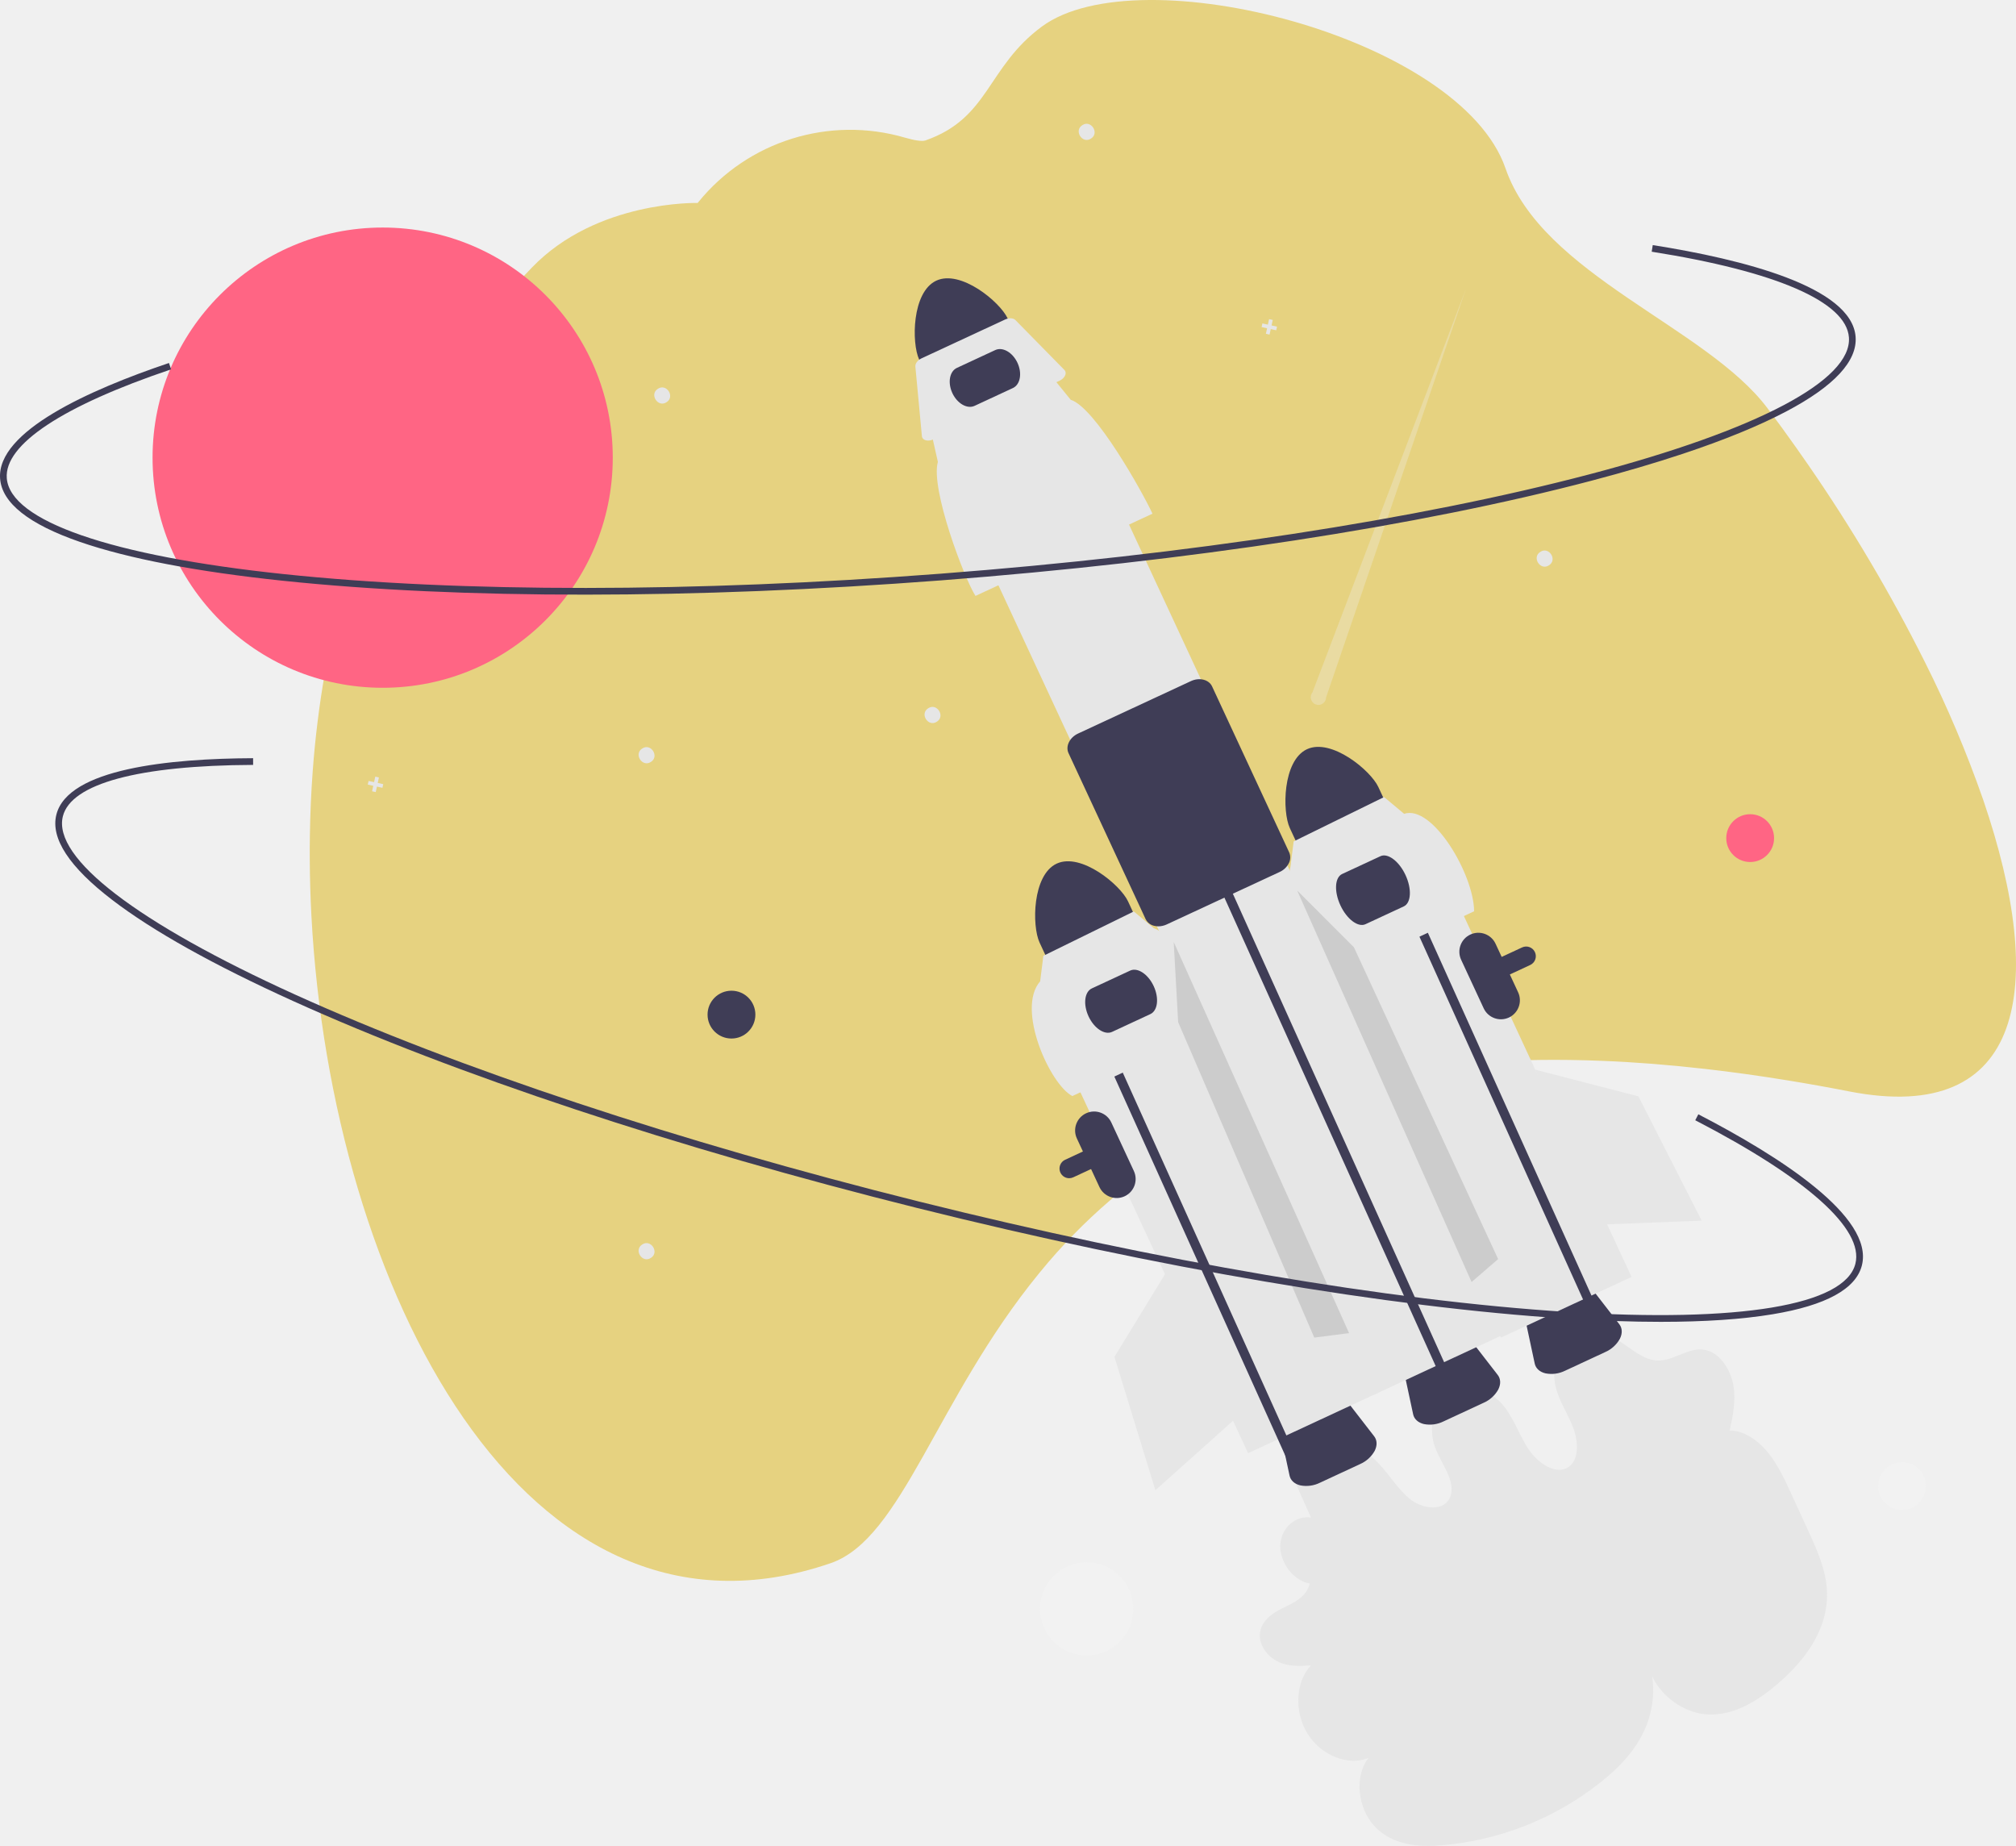
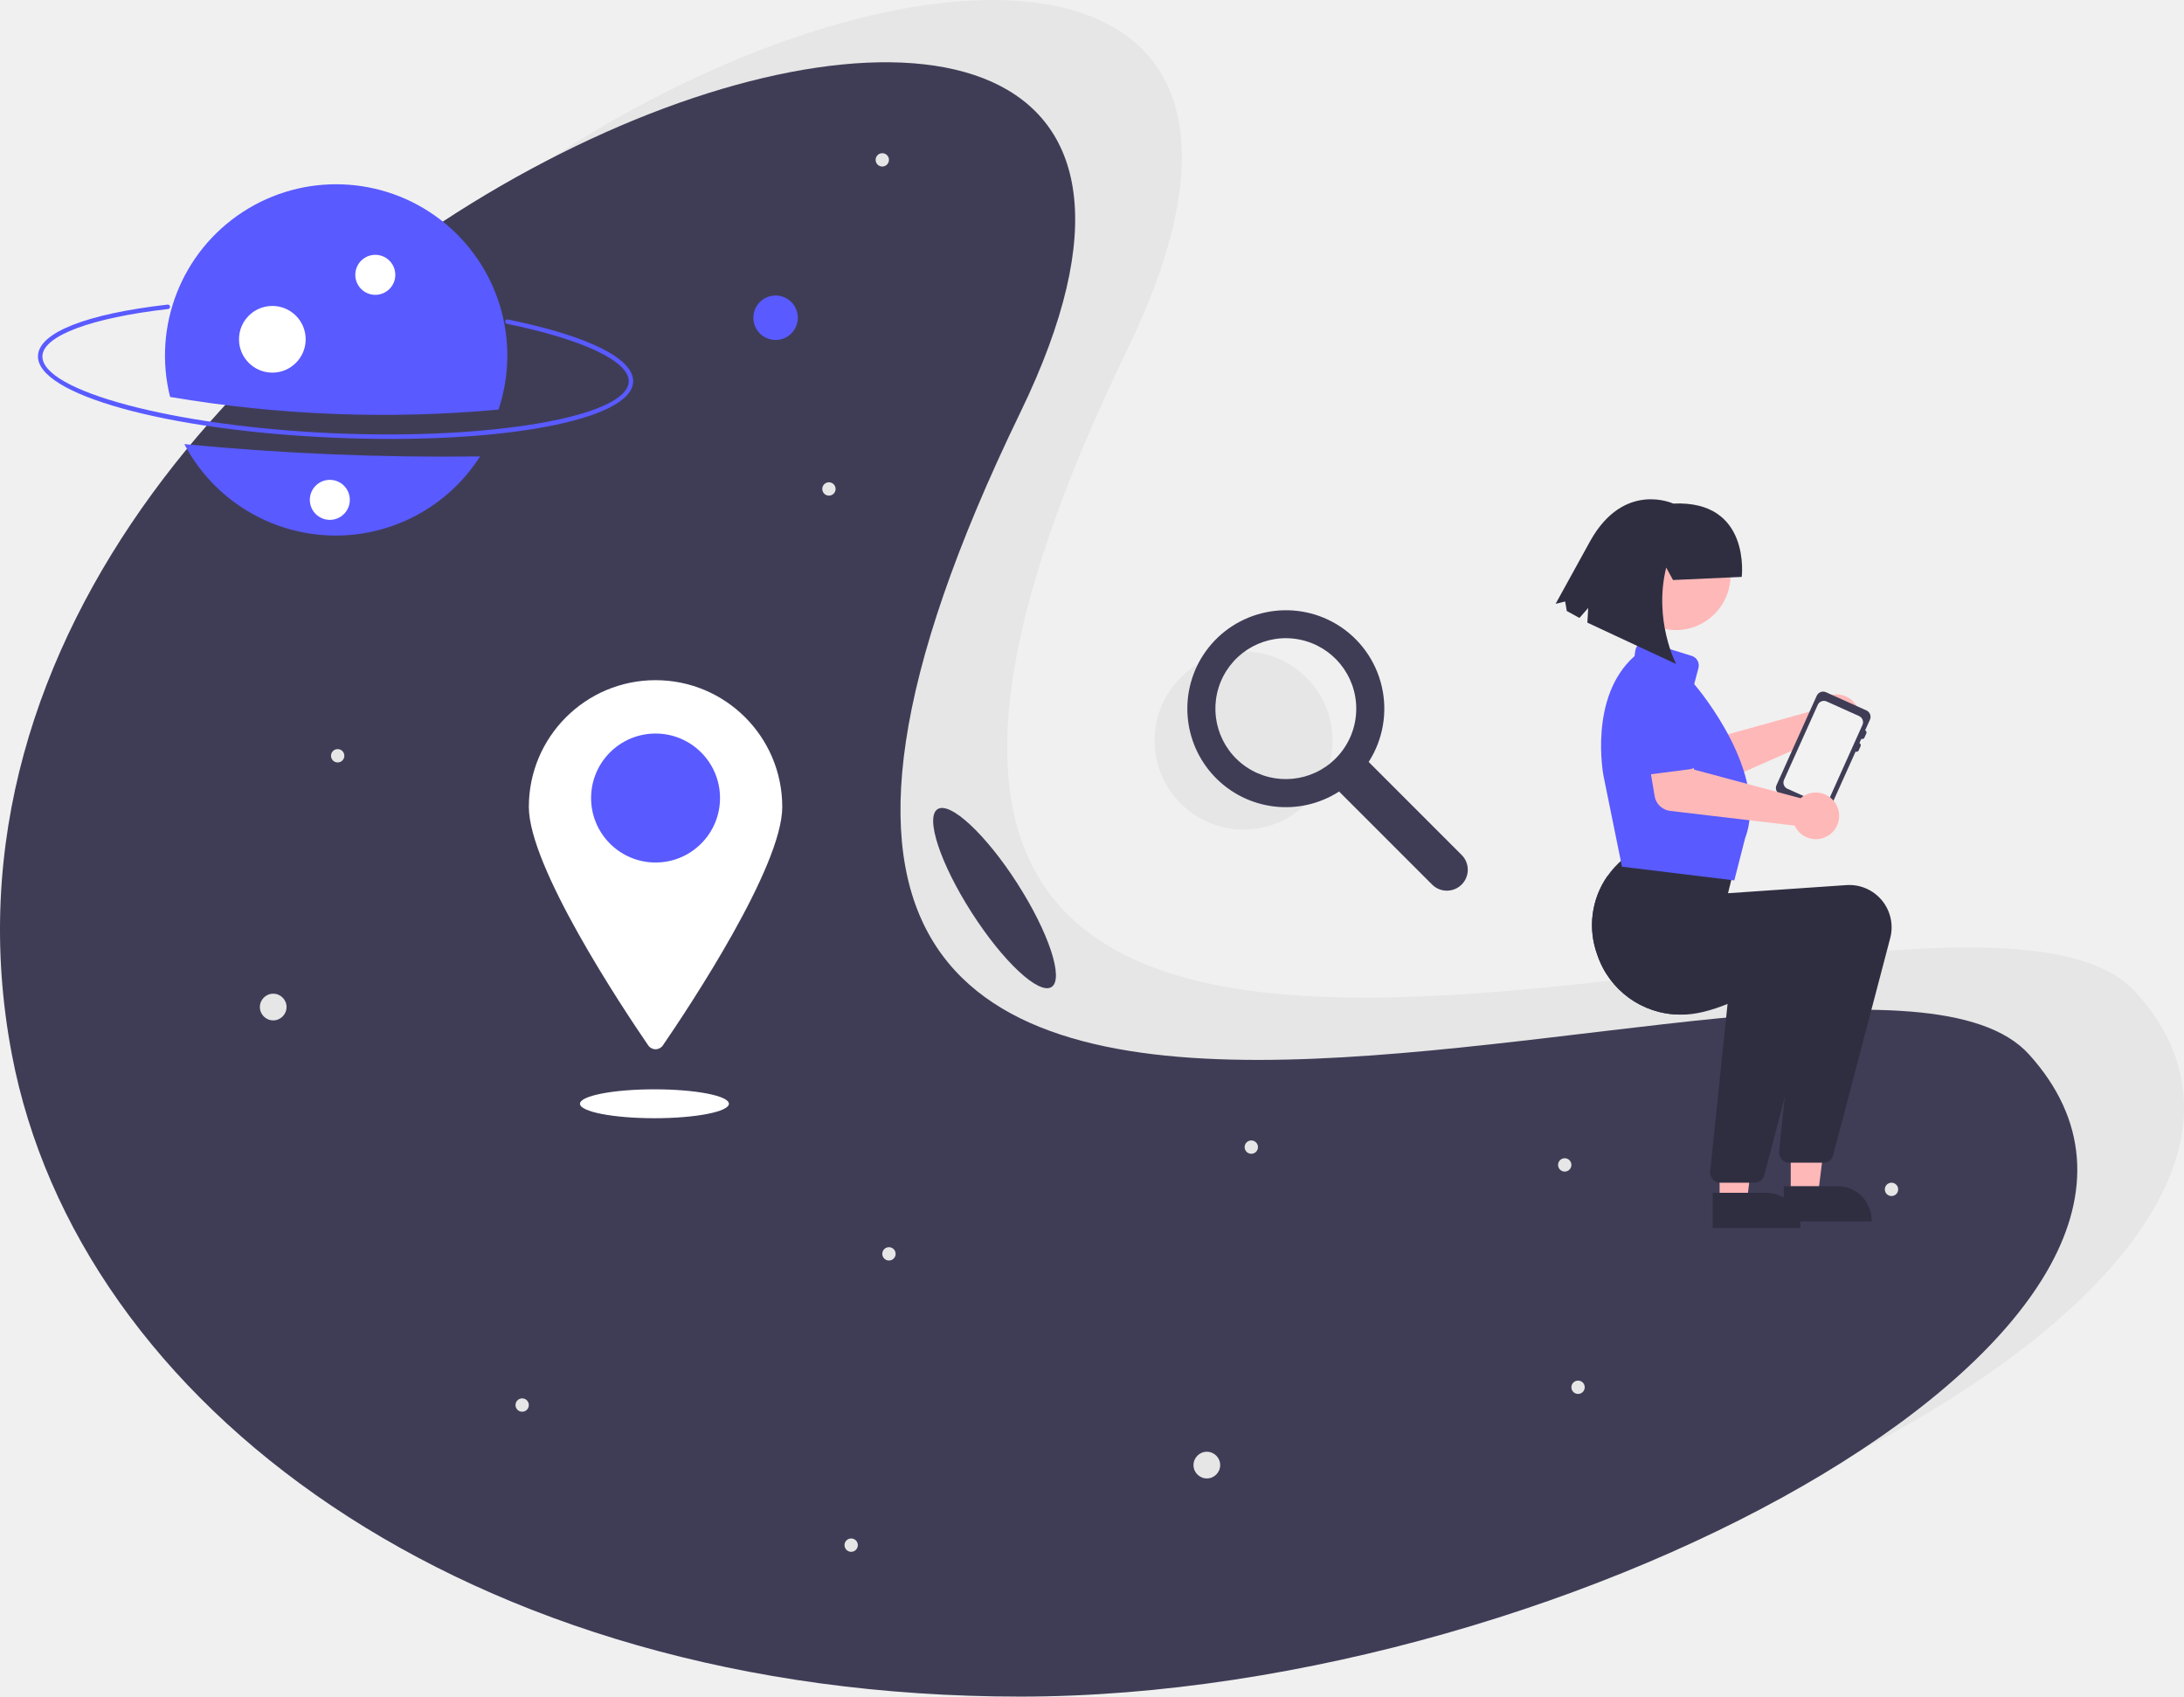
- <svg xmlns="http://www.w3.org/2000/svg" data-name="Layer 1" width="902.419" height="826.207" viewBox="0 0 902.419 826.207">
-   <path d="M726.95,696.708l8.672,19.444c-7.049-1.122-13.604,4.898-13.751,12.629s6.14,15.774,13.189,16.873c-1.347,6.002-7.161,8.649-12.207,11.075s-10.485,6.45-10.11,12.845c.301,5.135,4.548,9.669,9.058,11.492s9.241,1.543,13.809,1.237c-6.921,7.24-7.596,20.848-1.517,30.611s18.217,14.569,27.305,10.811c-6.422,7.989-5.027,22.618,2.943,30.862,8.034,8.311,19.678,9.115,29.857,8.24a132.238,132.238,0,0,0,71.007-28.14c7.782-6.183,15.05-13.456,19.49-22.941s5.747-21.496,1.612-32.29c1.115,13.522,14.65,24.203,26.826,24.8s22.807-6.261,31.841-14.081c12.014-10.4,23.137-24.979,21.488-42.967-.816-8.905-4.706-17.469-8.521-25.765l-7.396-16.083c-2.986-6.493-6.039-13.095-10.533-18.544s-10.731-9.667-16.973-9.626c1.427-6.52,2.861-13.283,1.665-20.211s-5.776-14.101-12.004-15.723c-7.927-2.065-14.645,5.25-22.616,4.561-7.671-.664-14.01-8.362-21.459-11.412a17.178,17.178,0,0,0-18.537,3.206c-4.722,4.61-6.69,12.398-4.996,19.767,1.484,6.455,5.435,12.149,7.832,18.375s2.77,14.231-1.835,17.631c-5.557,4.103-14.014-1.48-18.356-8.235s-6.834-14.933-12.324-20.614c-6.479-6.705-16.621-8.276-23.293-3.608s-9.222,15.119-5.859,24.004c2.75,7.264,9.049,14.614,6.864,21.454-2.309,7.23-12.413,6.314-18.507,1.205s-10.141-12.806-16.161-18.03c-6.114-5.306-14.098-7.63-21.107-6.146a21.731,21.731,0,0,0-15.573,13.915" transform="translate(-148.7907 -36.89661)" fill="#e6e6e6" />
-   <path d="M867.347,642.066l-17.993,8.36a13.812,13.812,0,0,1-8.734,1.177c-2.612-.618-4.377-2.215-4.841-4.383l-4.187-19.554c-.79-3.689,2.265-8.053,7.264-10.376l9.937-4.617c4.999-2.323,10.305-1.843,12.614,1.14l12.244,15.81c1.358,1.753,1.44,4.132.228,6.527A13.812,13.812,0,0,1,867.347,642.066Z" transform="translate(-148.7907 -36.89661)" fill="#3f3d56" />
-   <path d="M309.43,280.659A353.998,353.998,0,0,1,386.932,156.602c29.006-30.112,74.15-28.861,74.15-28.861l.258-.32A87.58,87.58,0,0,1,553.893,98.509c4.304,1.235,7.615,1.783,9.189,1.232,28.707-10.047,27.358-32.724,52.126-50.993,43.367-31.987,187.211,4.654,207.494,63.514,16.439,47.705,89.82,70.827,117.236,107.317q6.431,8.559,12.618,17.316,2.901,4.068,5.737,8.198a730.428,730.428,0,0,1,52.147,88.155,514.113,514.113,0,0,1,26.101,61.684c28.591,83.582,18.814,145.855-60.021,130.47q-13.998-2.739-27.324-4.901-19.296-3.149-37.246-5.176-24.172-2.749-45.994-3.602-7.337-.295-14.405-.396c-69.67-.966-121.349,12.146-160.719,32.502q-10.011,5.163-18.973,10.923a236.054,236.054,0,0,0-26.08,19.319,254.898,254.898,0,0,0-31.422,32.197l-.522.639c-46.048,56.326-61.203,118.682-93.235,129.661C383.674,783.51,297.074,613.35,288.193,446.896q-.673-12.582-.743-25.091-.042-5.592.055-11.154c.141-9.673.567-19.285,1.281-28.78q.4-5.445.928-10.833c.388-3.873.81-7.724,1.298-11.55C294.495,331.442,300.589,304.758,309.43,280.659Z" transform="translate(-148.7907 -36.89661)" fill="#e6d280" />
-   <path d="M733.834,372.24c-10.935,5.091-11.115,27.895-7.686,35.284l6.214,13.374,39.609-18.403-6.214-13.374C762.321,381.735,744.777,367.166,733.834,372.24Z" transform="translate(-148.7907 -36.89661)" fill="#3f3d56" />
-   <path d="M627.393,564.256a4.333,4.333,0,0,1-4.07-5.819,4.3,4.3,0,0,1,2.243-2.44L830.12,460.958a4.33,4.33,0,0,1,5.752,2.102,4.336,4.336,0,0,1-2.103,5.752h-0L629.215,563.85A4.306,4.306,0,0,1,627.393,564.256Z" transform="translate(-148.7907 -36.89661)" fill="#3f3d56" />
-   <rect x="771.788" y="414.474" width="64.474" height="217.68" transform="translate(-294.4339 350.6066) rotate(-24.9202)" fill="#e6e6e6" />
-   <path d="M567.905,162.514c-10.935,5.091-11.115,27.895-7.686,35.284l6.214,13.374,39.609-18.403L599.827,179.395C596.392,172.009,578.848,157.44,567.905,162.514Z" transform="translate(-148.7907 -36.89661)" fill="#3f3d56" />
-   <path d="M812.919,664.761l-17.993,8.36a13.812,13.812,0,0,1-8.734,1.177c-2.612-.618-4.377-2.215-4.841-4.383l-4.187-19.554c-.79-3.689,2.265-8.053,7.264-10.376l9.937-4.617c4.999-2.323,10.305-1.843,12.614,1.14L819.224,652.319c1.358,1.753,1.44,4.132.228,6.527A13.812,13.812,0,0,1,812.919,664.761Z" transform="translate(-148.7907 -36.89661)" fill="#3f3d56" />
-   <path d="M757.601,692.207,739.608,700.566a13.812,13.812,0,0,1-8.734,1.177c-2.612-.618-4.377-2.215-4.841-4.383l-4.187-19.554c-.79-3.689,2.265-8.053,7.264-10.376l9.937-4.617c4.999-2.323,10.305-1.843,12.614,1.14l12.244,15.81c1.358,1.753,1.44,4.132.228,6.527A13.812,13.812,0,0,1,757.601,692.207Z" transform="translate(-148.7907 -36.89661)" fill="#3f3d56" />
-   <rect x="668.302" y="227.978" width="64.474" height="440.016" transform="translate(-272.3289 299.9887) rotate(-24.9202)" fill="#e6e6e6" />
-   <polyline points="548.951 403.691 542.39 389.254 546.167 387.512 552.708 401.903 647.423 611.909 643.65 613.662" fill="#3f3d56" />
-   <polyline points="622.951 391.691 616.39 377.254 620.167 375.512 626.708 389.903 721.423 599.909 717.65 601.662" fill="#3f3d56" />
-   <path d="M664.671,266.814l-79.226,36.809c-5.044-7.847-20.249-48.06-16.835-59.991l-2.563-11.378,54.703-25.416,7.322,9.007C638.942,219.18,660.102,256.951,664.671,266.814Z" transform="translate(-148.7907 -36.89661)" fill="#e6e6e6" />
-   <path d="M623.037,207.325l-56.451,26.228c-2.084.968-4.303.612-4.956-.795a1.952,1.952,0,0,1-.172-.643l-2.922-31.168c-.125-1.335,1.017-2.847,2.761-3.658L598.734,179.896c1.744-.81,3.637-.708,4.576.249l21.936,22.334c1.122,1.142.513,3.098-1.361,4.367A6.081,6.081,0,0,1,623.037,207.325Z" transform="translate(-148.7907 -36.89661)" fill="#e6e6e6" />
-   <path d="M667.313,451.514a7.626,7.626,0,0,1-1.814-.214,5.604,5.604,0,0,1-3.896-3.025L627.09,373.992c-1.428-3.075.489-7.008,4.274-8.767l50.536-23.48c3.786-1.76,8.027-.688,9.457,2.387l34.513,74.283a5.603,5.603,0,0,1-.201,4.929,8.506,8.506,0,0,1-4.074,3.838l-50.536,23.479A8.92,8.92,0,0,1,667.313,451.514Z" transform="translate(-148.7907 -36.89661)" fill="#3f3d56" />
-   <rect x="658.612" y="466.208" width="64.474" height="217.68" transform="translate(-326.7693 307.736) rotate(-24.9202)" fill="#e6e6e6" />
-   <path d="M602.189,210.581l-17.147,7.967c-3.309,1.537-7.773-1.024-9.95-5.71s-1.256-9.749,2.053-11.286l17.147-7.967c3.309-1.537,7.773,1.024,9.95,5.71S605.498,209.044,602.189,210.581Z" transform="translate(-148.7907 -36.89661)" fill="#3f3d56" />
-   <path d="M621.799,423.444c-10.935,5.091-11.115,27.895-7.686,35.284l6.214,13.374,39.609-18.403L653.722,440.324C650.287,432.939,632.742,418.37,621.799,423.444Z" transform="translate(-148.7907 -36.89661)" fill="#3f3d56" />
-   <path d="M440.152,377.925c-3.862,2.573-7.815-3.551-3.878-6.01C440.135,369.342,444.088,375.466,440.152,377.925Z" transform="translate(-148.7907 -36.89661)" fill="#e6e6e6" />
-   <path d="M842.152,289.925c-3.862,2.573-7.815-3.551-3.878-6.01C842.135,281.342,846.088,287.466,842.152,289.925Z" transform="translate(-148.7907 -36.89661)" fill="#e6e6e6" />
-   <path d="M568.152,359.925c-3.862,2.573-7.815-3.551-3.878-6.01C568.135,351.342,572.088,357.466,568.152,359.925Z" transform="translate(-148.7907 -36.89661)" fill="#e6e6e6" />
-   <path d="M440.152,599.925c-3.862,2.573-7.815-3.551-3.878-6.01C440.135,591.342,444.088,597.466,440.152,599.925Z" transform="translate(-148.7907 -36.89661)" fill="#e6e6e6" />
-   <path d="M637.152,98.925c-3.862,2.573-7.815-3.551-3.878-6.01C637.135,90.342,641.088,96.466,637.152,98.925Z" transform="translate(-148.7907 -36.89661)" fill="#e6e6e6" />
-   <path d="M447.152,216.925c-3.862,2.573-7.815-3.551-3.878-6.01C447.135,208.342,451.088,214.466,447.152,216.925Z" transform="translate(-148.7907 -36.89661)" fill="#e6e6e6" />
-   <polygon points="571.639 146.2 569.182 145.661 569.72 143.203 568.082 142.844 567.543 145.302 565.086 144.764 564.727 146.402 567.184 146.941 566.646 149.398 568.284 149.757 568.823 147.299 571.28 147.838 571.639 146.2" fill="#e6e6e6" />
-   <polygon points="171.542 350.978 169.085 350.439 169.623 347.982 167.985 347.623 167.446 350.08 164.988 349.542 164.629 351.18 167.087 351.719 166.549 354.177 168.187 354.535 168.726 352.078 171.183 352.616 171.542 350.978" fill="#e6e6e6" />
-   <path d="M824.22,492.333a8.51,8.51,0,0,1-11.29-4.127l-10.113-21.765a8.5,8.5,0,0,1,15.417-7.163l10.113,21.765A8.51,8.51,0,0,1,824.22,492.333Z" transform="translate(-148.7907 -36.89661)" fill="#3f3d56" />
-   <path d="M652.22,572.333a8.51,8.51,0,0,1-11.29-4.127l-10.113-21.765a8.5,8.5,0,0,1,15.417-7.163l10.113,21.765A8.51,8.51,0,0,1,652.22,572.333Z" transform="translate(-148.7907 -36.89661)" fill="#3f3d56" />
-   <path d="M808.642,444.778l-67.806,31.503c-4.317-6.716-17.331-41.133-14.409-51.344l1.434-11.423,40.486-19.863,8.971,7.505C789.959,396.883,808.539,428.205,808.642,444.778Z" transform="translate(-148.7907 -36.89661)" fill="#e6e6e6" />
-   <path d="M777.162,442.594l-17.147,7.967c-3.309,1.537-8.344-2.253-11.222-8.447s-2.528-12.487.781-14.024l17.147-7.967c3.309-1.537,8.344,2.253,11.222,8.447S780.471,441.056,777.162,442.594Z" transform="translate(-148.7907 -36.89661)" fill="#3f3d56" />
-   <polyline points="482.951 446.691 476.39 432.254 480.167 430.512 486.708 444.903 581.423 654.909 577.65 656.662" fill="#3f3d56" />
-   <path d="M696.607,495.981l-67.806,31.503c-10.003-5.165-25.291-38.961-14.409-51.344l1.434-11.423,40.486-19.863,8.971,7.505C674.587,455.214,692.697,487.541,696.607,495.981Z" transform="translate(-148.7907 -36.89661)" fill="#e6e6e6" />
-   <path d="M663.732,490.793l-17.147,7.967c-3.309,1.537-8.03-1.579-10.524-6.945s-1.83-10.985,1.479-12.522l17.147-7.967c3.309-1.537,8.03,1.579,10.524,6.945S667.041,489.256,663.732,490.793Z" transform="translate(-148.7907 -36.89661)" fill="#3f3d56" />
-   <circle cx="171.291" cy="204.845" r="103" fill="#ff6584" />
-   <path d="M742.396,349.021l62.593-182.809L736.258,346.832a3.442,3.442,0,1,0,6.138,2.188Z" transform="translate(-148.7907 -36.89661)" fill="#f0f0f0" opacity="0.3" />
-   <path d="M901.95,240.055q-18.38,6.108-40.751,12.001c-77.145,20.311-180.55,36.154-291.166,44.613-110.615,8.458-215.227,8.519-294.563.174-38.647-4.066-69.215-9.913-90.854-17.381-22.909-7.905-34.947-17.432-35.78-28.314-1.621-21.2,40.213-39.859,75.592-51.778l.958,2.843C176.801,218.581,150.678,235.879,151.828,250.919c1.464,19.156,46.644,34.806,123.955,42.94,79.162,8.327,183.581,8.263,294.021-.181,110.44-8.445,213.655-24.257,290.63-44.523,75.174-19.791,117.45-42.129,115.986-61.285-1.216-15.905-32.567-29.51-88.278-38.312l.468-2.963c40.48,6.396,89.093,18.708,90.801,41.047.832,10.882-9.618,22.127-31.059,33.424C936.131,227.503,920.601,233.856,901.95,240.055Z" transform="translate(-148.7907 -36.89661)" fill="#3f3d56" />
-   <circle cx="783.425" cy="375.136" r="10.702" fill="#ff6584" />
-   <circle cx="851.425" cy="665.136" r="10.702" fill="#f2f2f2" />
-   <circle cx="486.425" cy="720.136" r="20.866" fill="#f2f2f2" />
-   <circle cx="327.425" cy="454.136" r="10.702" fill="#3f3d56" />
-   <polygon points="687.226 478.768 733.402 490.721 761.723 546.349 713.843 548.227 687.226 478.768" fill="#e6e6e6" />
-   <polygon points="580.645 398.574 606.059 424.002 670.606 563.557 658.722 573.824 580.645 398.574" fill="#ccc" />
-   <polygon points="525.386 421.624 527.38 457.52 588.304 598.694 603.88 596.688 525.386 421.624" fill="#ccc" />
-   <polygon points="523.723 566.637 498.854 607.339 517.187 667.008 552.9 635.061 523.723 566.637" fill="#e6e6e6" />
-   <path d="M892.195,628.544q-19.368,0-42.457-1.464c-79.614-5.056-182.738-22.633-290.376-49.492-107.638-26.859-206.93-59.794-279.585-92.734-35.393-16.047-62.556-31.236-80.735-45.147-19.247-14.727-27.666-27.564-25.024-38.153,5.148-20.629,50.731-25.142,88.064-25.295l.013,3c-51.268.21-81.514,8.387-85.166,23.022-4.652,18.64,33.287,47.741,104.087,79.841,72.496,32.868,171.605,65.739,279.073,92.557,107.467,26.816,210.401,44.363,289.84,49.408,77.579,4.928,124.743-2.938,129.395-21.578,3.862-15.477-21.598-38.275-71.689-64.198l1.379-2.664c36.397,18.836,78.646,45.852,73.222,67.589C979.592,613.823,966.13,621.199,942.22,625.157,928.59,627.413,911.85,628.544,892.195,628.544Z" transform="translate(-148.7907 -36.89661)" fill="#3f3d56" />
+ <svg xmlns="http://www.w3.org/2000/svg" data-name="Layer 1" width="982.487" height="763.014" viewBox="0 0 982.487 763.014">
+   <circle cx="559.433" cy="333.061" r="40.03" fill="#e6e6e6" />
+   <path d="M766.295,452.995l-41.832-41.832a44.307,44.307,0,0,0-14.426-61.926,44.458,44.458,0,0,0-58.914,12.238,44.307,44.307,0,0,0,60.033,62.995l41.832,41.832A9.409,9.409,0,0,0,766.295,452.995ZM709.594,409.601a31.684,31.684,0,1,1,9.28-22.404A31.586,31.586,0,0,1,709.594,409.601Z" transform="translate(-108.7563 -68.49293)" fill="#3f3d56" />
+   <path d="M1069.529,514.699C1176.509,633.007,866.392,803.507,615.809,803.507S191.863,671.4,162.09,514.699C89.9,134.752,777.167-106.741,615.809,225.891,380.612,710.739,985.28,421.528,1069.529,514.699Z" transform="translate(-108.7563 -68.49293)" fill="#e6e6e6" />
+   <path d="M1021.529,542.699C1128.509,661.007,818.392,831.507,567.809,831.507S143.863,699.4,114.09,542.699C41.9,162.752,729.167-78.741,567.809,253.891,332.612,738.739,937.28,449.528,1021.529,542.699Z" transform="translate(-108.7563 -68.49293)" fill="#3f3d56" />
+   <path d="M258.35,265.318c-75.067-3.305-133.271-19.498-132.507-36.864.458-10.412,21.703-18.784,58.287-22.97a1,1,0,1,1,.227,1.987c-34.462,3.943-56.117,12.017-56.516,21.071-.691,15.705,59.114,31.631,130.597,34.778s132.456-7.461,133.148-23.166c.4-9.092-20.597-19.066-54.798-26.028a1,1,0,1,1,.399-1.96c36.301,7.391,56.857,17.624,56.397,28.076C392.82,257.609,333.418,268.623,258.35,265.318Z" transform="translate(-108.7563 -68.49293)" fill="#595aff" />
+   <path d="M191.679,268.227a76.983,76.983,0,0,0,133.036,5.522A1211.976,1211.976,0,0,1,191.679,268.227Z" transform="translate(-108.7563 -68.49293)" fill="#595aff" />
+   <path d="M333.019,252.713a76.997,76.997,0,1,0-147.749-5.706A572.233,572.233,0,0,0,333.019,252.713Z" transform="translate(-108.7563 -68.49293)" fill="#595aff" />
+   <circle cx="168.834" cy="123.601" r="9" fill="#fff" />
+   <circle cx="122.513" cy="152.591" r="15" fill="#fff" />
+   <circle cx="348.905" cy="142.898" r="10" fill="#595aff" />
+   <circle cx="122.905" cy="452.898" r="6" fill="#e6e6e6" />
+   <circle cx="542.905" cy="658.898" r="6" fill="#e6e6e6" />
+   <circle cx="151.905" cy="339.898" r="3" fill="#e6e6e6" />
+   <circle cx="399.905" cy="563.898" r="3" fill="#e6e6e6" />
+   <circle cx="850.905" cy="534.898" r="3" fill="#e6e6e6" />
+   <circle cx="709.905" cy="623.898" r="3" fill="#e6e6e6" />
+   <circle cx="562.905" cy="515.898" r="3" fill="#e6e6e6" />
+   <circle cx="372.905" cy="219.898" r="3" fill="#e6e6e6" />
+   <circle cx="396.905" cy="71.898" r="3" fill="#e6e6e6" />
+   <circle cx="382.905" cy="694.898" r="3" fill="#e6e6e6" />
+   <circle cx="234.905" cy="631.898" r="3" fill="#e6e6e6" />
+   <circle cx="703.905" cy="523.898" r="3" fill="#e6e6e6" />
+   <circle cx="148.374" cy="224.799" r="9" fill="#fff" />
+   <path d="M460.661,431.391c0,26.88-41.559,89.516-53.705,107.247a3.992,3.992,0,0,1-6.591,0c-12.145-17.731-53.705-80.366-53.705-107.247a57,57,0,1,1,114,0Z" transform="translate(-108.7563 -68.49293)" fill="#fff" />
+   <circle cx="294.905" cy="358.898" r="29" fill="#595aff" />
+   <ellipse cx="294.405" cy="496.398" rx="33.5" ry="6.5" fill="#fff" />
+   <path d="M925.61,386.412a10.527,10.527,0,0,0-.641,1.529l-47.783,13.277-8.611-8.427L854.159,404.124,867.953,420.523a8,8,0,0,0,9.353,2.169l51.616-22.785a10.497,10.497,0,1,0-3.313-13.495Z" transform="translate(-108.7563 -68.49293)" fill="#ffb8b8" />
+   <path d="M875.502,401.996l-17.935,13.96a4.5,4.5,0,0,1-6.682-1.337L839.738,394.891a12.497,12.497,0,0,1,19.769-15.294l16.338,15.594a4.5,4.5,0,0,1-.344,6.805Z" transform="translate(-108.7563 -68.49293)" fill="#595aff" />
+   <path d="M930.192,379.81l18.188,8.183a3.149,3.149,0,0,1,1.58,4.164l-2.153,4.786a1.053,1.053,0,0,1,.527,1.388l-.861,1.915a1.053,1.053,0,0,1-1.388.527l-.861,1.915a1.053,1.053,0,0,1,.527,1.388l-.861,1.915a1.053,1.053,0,0,1-1.388.527L931.871,432.362a3.149,3.149,0,0,1-4.164,1.58l-18.188-8.183a3.149,3.149,0,0,1-1.58-4.164l18.089-40.205A3.149,3.149,0,0,1,930.192,379.81Z" transform="translate(-108.7563 -68.49293)" fill="#3f3d56" />
+   <path d="M912.821,423.212l14.591,6.571a3.034,3.034,0,0,0,3.999-1.512l6.739-14.99,2.341-5.196,6.099-13.562a3.026,3.026,0,0,0-1.511-3.989l-4.587-2.068L930.477,383.964a3.021,3.021,0,0,0-3.989,1.522L920.589,398.597l-6.718,14.927-2.561,5.7A3.022,3.022,0,0,0,912.821,423.212Z" transform="translate(-108.7563 -68.49293)" fill="#f2f2f2" />
+   <polygon points="773.577 540.443 785.837 540.442 791.67 493.154 773.575 493.155 773.577 540.443" fill="#ffb8b8" />
+   <path d="M879.207,604.933l24.144-.001h.001a15.386,15.386,0,0,1,15.386,15.386v.5l-39.531.001Z" transform="translate(-108.7563 -68.49293)" fill="#2f2e41" />
+   <polygon points="805.577 537.443 817.837 537.442 823.67 490.154 805.575 490.155 805.577 537.443" fill="#ffb8b8" />
+   <path d="M911.207,601.933l24.144-.001h.001a15.386,15.386,0,0,1,15.386,15.386v.5l-39.531.001Z" transform="translate(-108.7563 -68.49293)" fill="#2f2e41" />
+   <path d="M827.341,497.971a39.41,39.41,0,0,0,36.9,26.81l.62.01c6.33.18,13.76-1.86,21.05-4.79,14.4-5.79,28.23-15.06,31.9-17.61l-6.22,59.79-2.52,24.24a4.514,4.514,0,0,0,4.48,4.97h15.53a4.505,4.505,0,0,0,4.36-3.36l25.64-97.65a19.032,19.032,0,0,0-19.71-23.83l-53.26,3.65,3.72-14.88-47.54-3.16-.14.1c-1.14.83-2.25,1.7-3.31,2.61a40.271,40.271,0,0,0-6.99,7.66A38.487,38.487,0,0,0,827.341,497.971Z" transform="translate(-108.7563 -68.49293)" fill="#2f2e41" />
+   <path d="M827.341,497.971a39.41,39.41,0,0,0,36.9,26.81,196.146,196.146,0,0,0,22.57-13.39l-.9,8.61-7.84,75.42a4.514,4.514,0,0,0,4.48,4.97h15.53a4.505,4.505,0,0,0,4.36-3.36l9.15-34.85,16.49-62.8a19.032,19.032,0,0,0-19.71-23.83l-53.26,3.65,3.72-14.88-26.98-1.79A38.487,38.487,0,0,0,827.341,497.971Z" transform="translate(-108.7563 -68.49293)" fill="#2f2e41" />
+   <path d="M838.774,458.321l-.358-.043-8.295-40.785c-.071-.354-6.852-35.533,13.937-53.924l.362-2.517a4.5,4.5,0,0,1,5.787-3.658l19.585,6.075a4.491,4.491,0,0,1,3.019,5.442l-1.904,7.242c2.64,3.1,33.715,40.512,22.89,69.335L888.949,464.439Z" transform="translate(-108.7563 -68.49293)" fill="#595aff" />
+   <path d="M920.094,426.49a10.526,10.526,0,0,0-1.329.99l-47.897-12.858-3.131-11.634-18.175,2.431,3.542,21.134a8,8,0,0,0,6.951,6.622l56.032,6.619a10.497,10.497,0,1,0,4.008-13.305Z" transform="translate(-108.7563 -68.49293)" fill="#ffb8b8" />
+   <path d="M869.022,414.436,846.481,417.34a4.5,4.5,0,0,1-5.074-4.548l.43-22.655a12.497,12.497,0,0,1,24.799-3.121l6.142,21.734a4.5,4.5,0,0,1-3.756,5.686Z" transform="translate(-108.7563 -68.49293)" fill="#595aff" />
+   <circle cx="753.921" cy="258.804" r="24.561" fill="#ffb8b8" />
+   <path d="M861.385,329.348l-3.075-5.6c-5.825,23.732,4.464,43.373,4.464,43.373l-39.932-18.601.38-6.6-3.951,4.484-5.677-3.129-.75-4.281-4.286,1.062,15.644-28.387c15.182-27.013,37.255-16.7,37.255-16.7,35.115-1.669,30.827,32.975,30.827,32.975Z" transform="translate(-108.7563 -68.49293)" fill="#2f2e41" />
+   <ellipse cx="556.161" cy="472.391" rx="12.179" ry="47.5" transform="translate(-275.7517 306.3624) rotate(-32.66242)" fill="#3f3d56" />
</svg>
